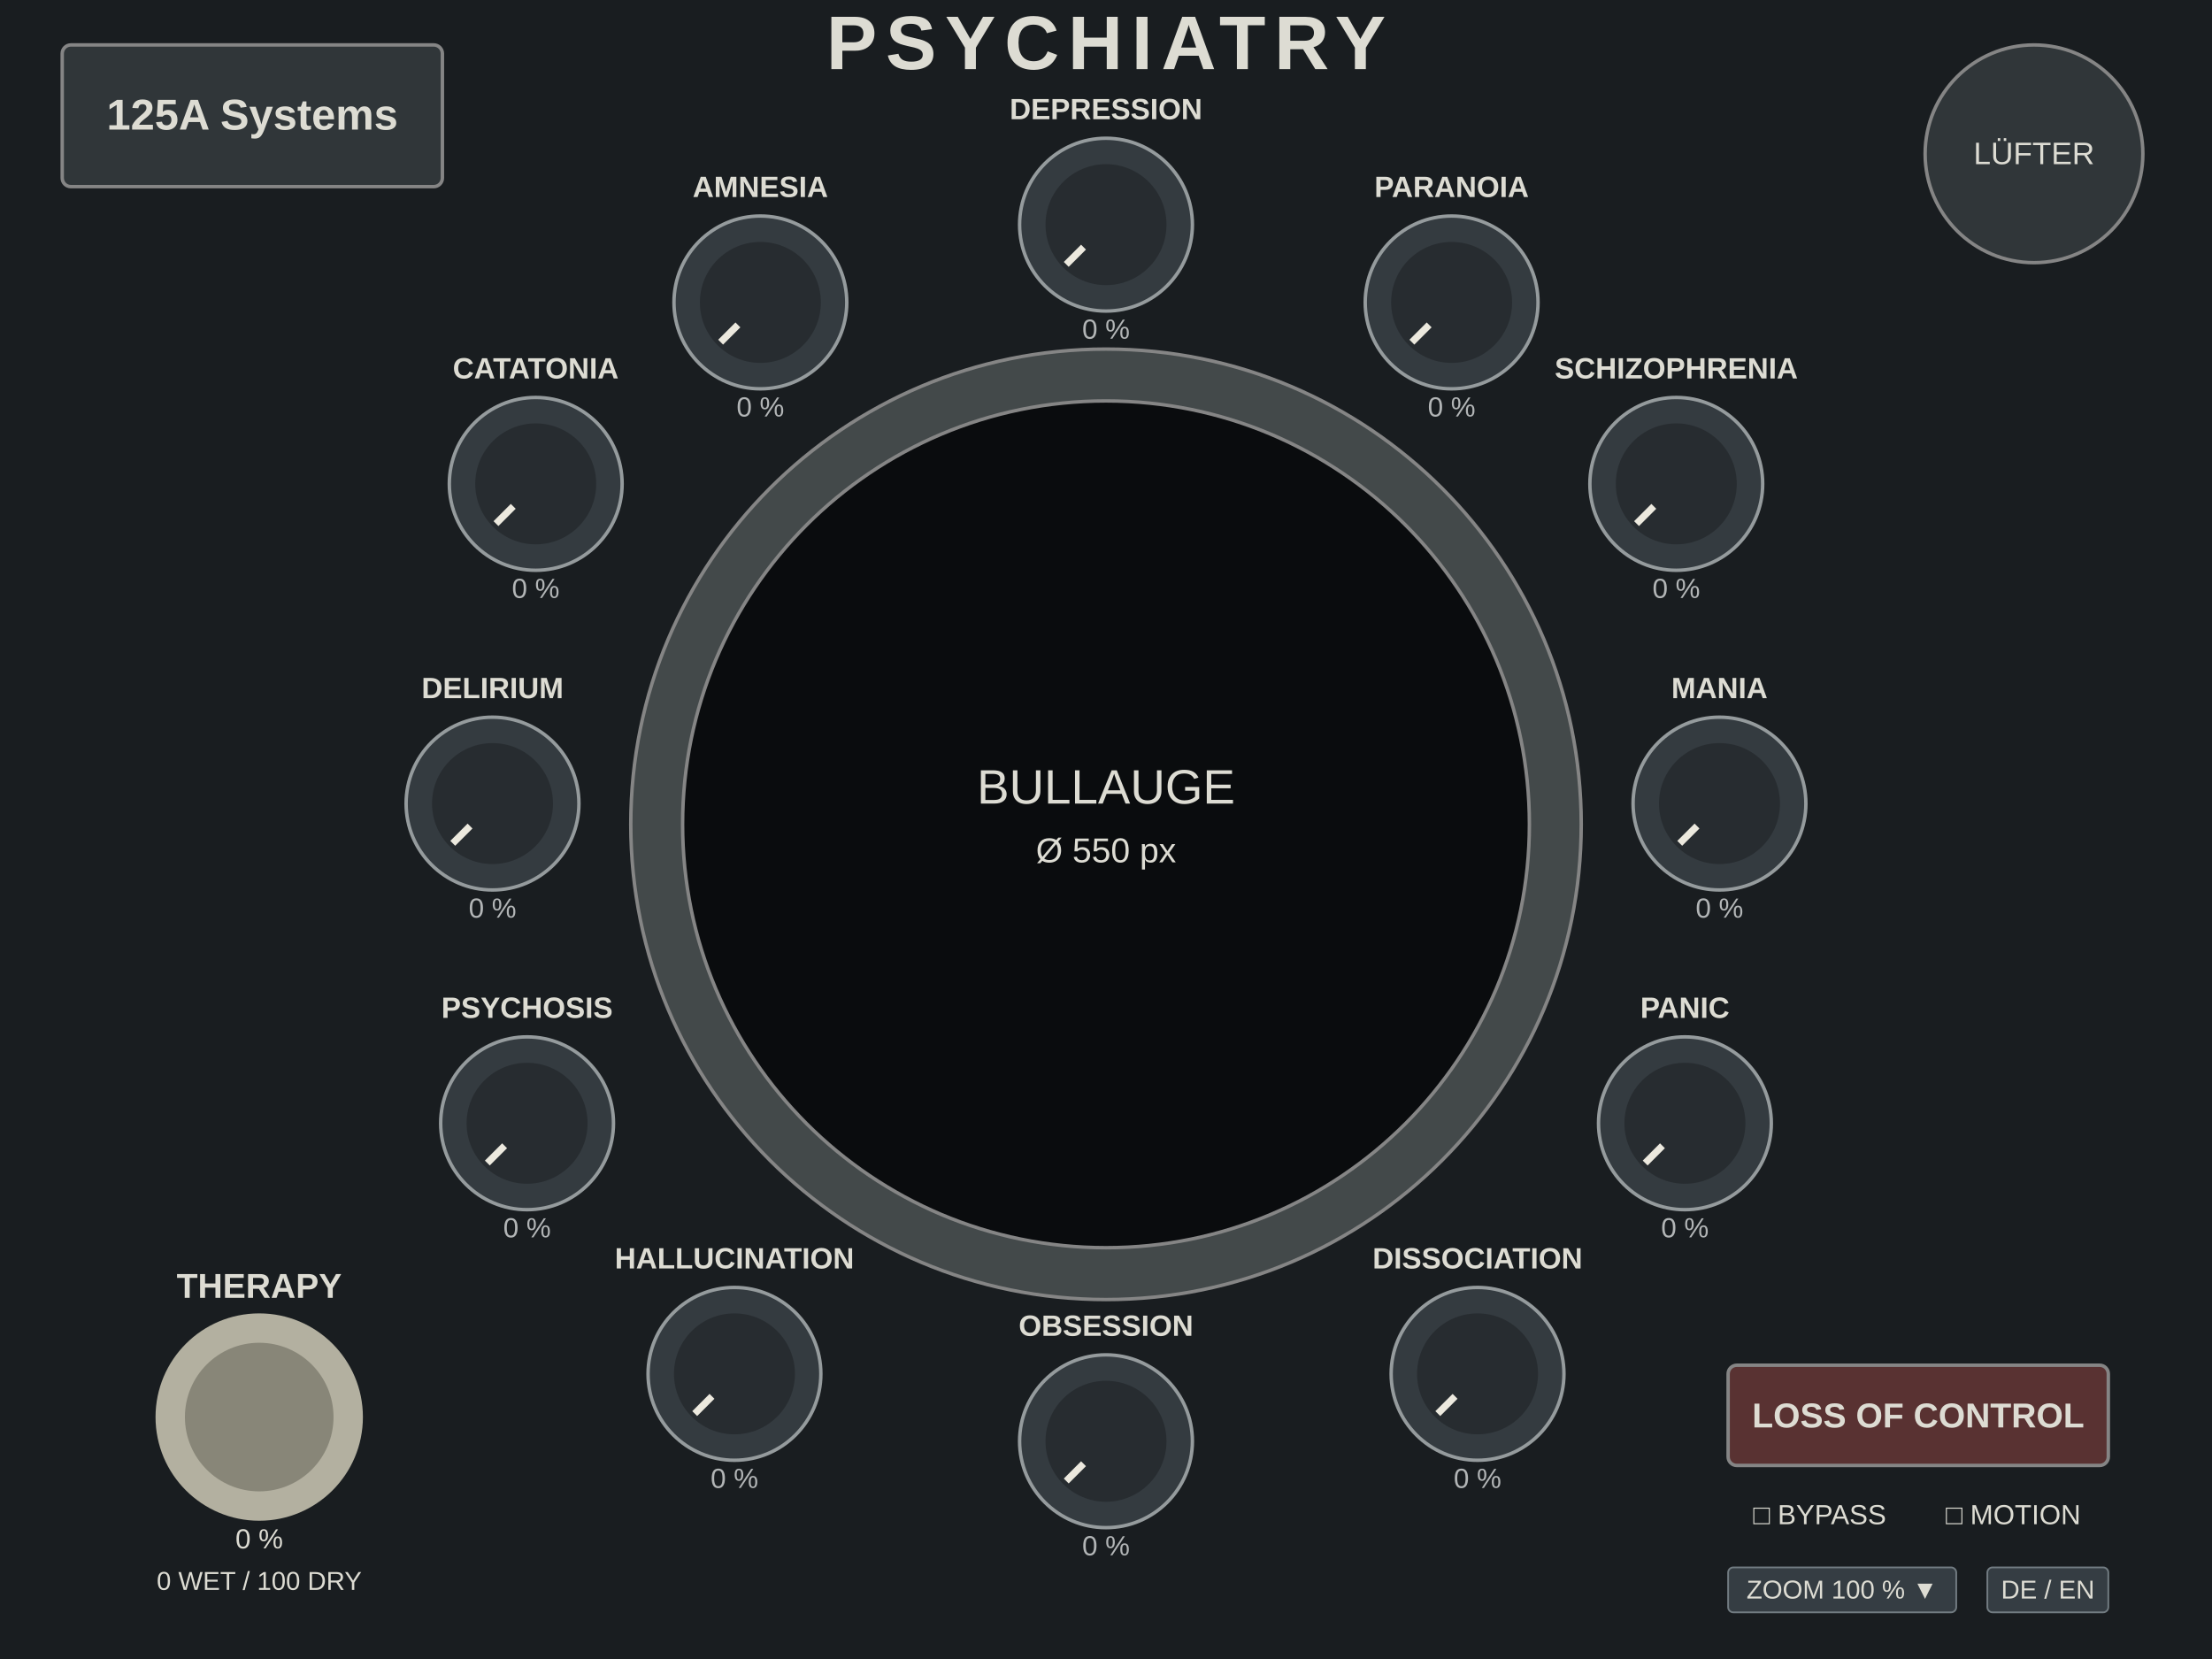
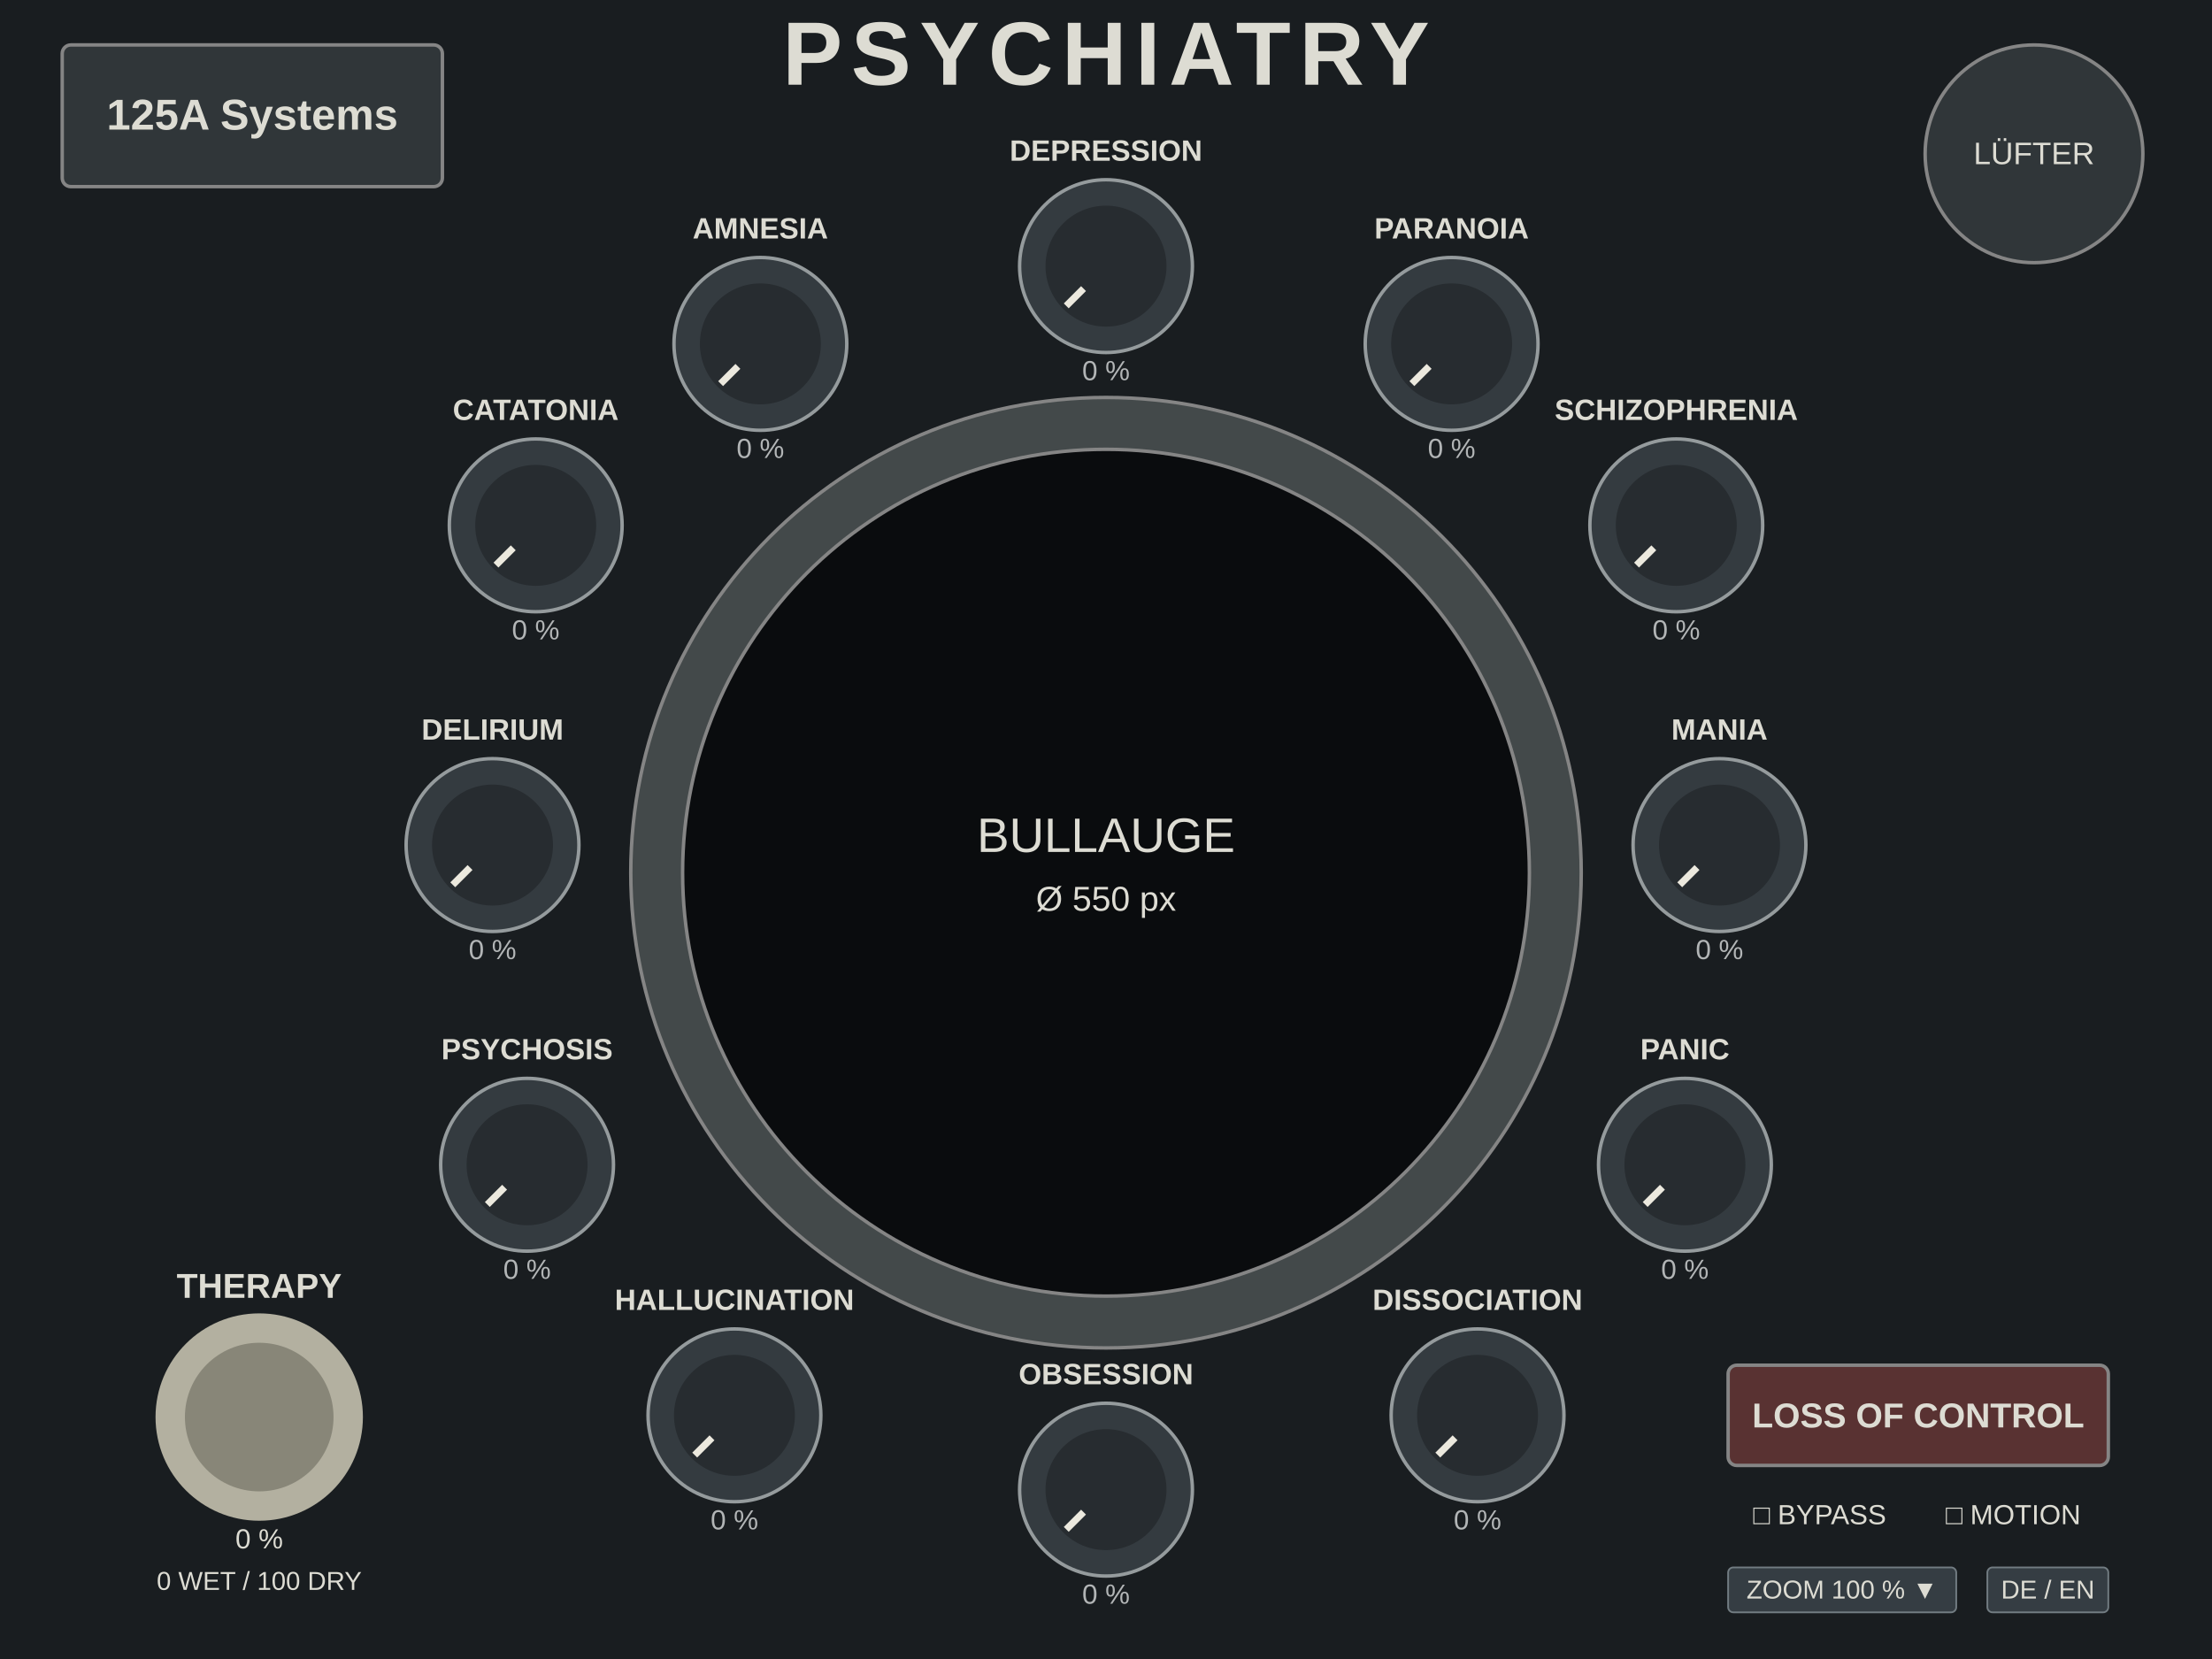
<svg xmlns="http://www.w3.org/2000/svg" viewBox="0 0 1280 960" width="1280" height="960">
  <rect width="1280" height="960" fill="#191d20" />
  <g fill="#303639" stroke="#858585" stroke-width="2">
    <rect x="36" y="26" width="220" height="82" rx="5" />
    <circle cx="1177" cy="89" r="63" />
-     <circle cx="640" cy="477" r="275" fill="#43494a" />
-     <circle cx="640" cy="477" r="245" fill="#0a0c0e" />
+     <circle cx="640" cy="505" r="275" fill="#43494a" />
+     <circle cx="640" cy="505" r="245" fill="#0a0c0e" />
    <rect x="1000" y="790" width="220" height="58" rx="5" fill="#593232" />
  </g>
  <g font-family="Arial,sans-serif" text-anchor="middle" fill="#dddcd3">
    <text x="146" y="75" font-size="25" font-weight="bold">125A Systems</text>
-     <text x="640" y="40" font-size="44" font-weight="bold" letter-spacing="5">PSYCHIATRY</text>
+     <text x="640" y="49" font-size="52" font-weight="bold" letter-spacing="5">PSYCHIATRY</text>
    <text x="1177" y="95" font-size="18">LÜFTER</text>
-     <text x="640" y="465" font-size="28">BULLAUGE</text>
-     <text x="640" y="499" font-size="20">Ø 550 px</text>
-     <circle cx="640" cy="130" r="50" fill="#343b40" stroke="#959b9d" stroke-width="2" />
-     <circle cx="640" cy="130" r="35" fill="#272c30" />
-     <path d="M 617 153 L 627 143" stroke="#ece9de" stroke-width="4" />
-     <text x="640" y="69" font-size="17" font-weight="bold">DEPRESSION</text>
-     <text x="640" y="196" font-size="16" fill="#b2b5b6">0 %</text>
-     <circle cx="840" cy="175" r="50" fill="#343b40" stroke="#959b9d" stroke-width="2" />
-     <circle cx="840" cy="175" r="35" fill="#272c30" />
-     <path d="M 817 198 L 827 188" stroke="#ece9de" stroke-width="4" />
-     <text x="840" y="114" font-size="17" font-weight="bold">PARANOIA</text>
-     <text x="840" y="241" font-size="16" fill="#b2b5b6">0 %</text>
-     <circle cx="970" cy="280" r="50" fill="#343b40" stroke="#959b9d" stroke-width="2" />
-     <circle cx="970" cy="280" r="35" fill="#272c30" />
-     <path d="M 947 303 L 957 293" stroke="#ece9de" stroke-width="4" />
-     <text x="970" y="219" font-size="17" font-weight="bold">SCHIZOPHRENIA</text>
-     <text x="970" y="346" font-size="16" fill="#b2b5b6">0 %</text>
-     <circle cx="995" cy="465" r="50" fill="#343b40" stroke="#959b9d" stroke-width="2" />
-     <circle cx="995" cy="465" r="35" fill="#272c30" />
-     <path d="M 972 488 L 982 478" stroke="#ece9de" stroke-width="4" />
-     <text x="995" y="404" font-size="17" font-weight="bold">MANIA</text>
-     <text x="995" y="531" font-size="16" fill="#b2b5b6">0 %</text>
-     <circle cx="975" cy="650" r="50" fill="#343b40" stroke="#959b9d" stroke-width="2" />
-     <circle cx="975" cy="650" r="35" fill="#272c30" />
-     <path d="M 952 673 L 962 663" stroke="#ece9de" stroke-width="4" />
-     <text x="975" y="589" font-size="17" font-weight="bold">PANIC</text>
-     <text x="975" y="716" font-size="16" fill="#b2b5b6">0 %</text>
-     <circle cx="855" cy="795" r="50" fill="#343b40" stroke="#959b9d" stroke-width="2" />
-     <circle cx="855" cy="795" r="35" fill="#272c30" />
-     <path d="M 832 818 L 842 808" stroke="#ece9de" stroke-width="4" />
-     <text x="855" y="734" font-size="17" font-weight="bold">DISSOCIATION</text>
-     <text x="855" y="861" font-size="16" fill="#b2b5b6">0 %</text>
-     <circle cx="640" cy="834" r="50" fill="#343b40" stroke="#959b9d" stroke-width="2" />
-     <circle cx="640" cy="834" r="35" fill="#272c30" />
-     <path d="M 617 857 L 627 847" stroke="#ece9de" stroke-width="4" />
-     <text x="640" y="773" font-size="17" font-weight="bold">OBSESSION</text>
-     <text x="640" y="900" font-size="16" fill="#b2b5b6">0 %</text>
-     <circle cx="425" cy="795" r="50" fill="#343b40" stroke="#959b9d" stroke-width="2" />
-     <circle cx="425" cy="795" r="35" fill="#272c30" />
-     <path d="M 402 818 L 412 808" stroke="#ece9de" stroke-width="4" />
-     <text x="425" y="734" font-size="17" font-weight="bold">HALLUCINATION</text>
-     <text x="425" y="861" font-size="16" fill="#b2b5b6">0 %</text>
-     <circle cx="305" cy="650" r="50" fill="#343b40" stroke="#959b9d" stroke-width="2" />
-     <circle cx="305" cy="650" r="35" fill="#272c30" />
-     <path d="M 282 673 L 292 663" stroke="#ece9de" stroke-width="4" />
-     <text x="305" y="589" font-size="17" font-weight="bold">PSYCHOSIS</text>
-     <text x="305" y="716" font-size="16" fill="#b2b5b6">0 %</text>
-     <circle cx="285" cy="465" r="50" fill="#343b40" stroke="#959b9d" stroke-width="2" />
-     <circle cx="285" cy="465" r="35" fill="#272c30" />
-     <path d="M 262 488 L 272 478" stroke="#ece9de" stroke-width="4" />
-     <text x="285" y="404" font-size="17" font-weight="bold">DELIRIUM</text>
-     <text x="285" y="531" font-size="16" fill="#b2b5b6">0 %</text>
-     <circle cx="310" cy="280" r="50" fill="#343b40" stroke="#959b9d" stroke-width="2" />
-     <circle cx="310" cy="280" r="35" fill="#272c30" />
-     <path d="M 287 303 L 297 293" stroke="#ece9de" stroke-width="4" />
-     <text x="310" y="219" font-size="17" font-weight="bold">CATATONIA</text>
-     <text x="310" y="346" font-size="16" fill="#b2b5b6">0 %</text>
-     <circle cx="440" cy="175" r="50" fill="#343b40" stroke="#959b9d" stroke-width="2" />
-     <circle cx="440" cy="175" r="35" fill="#272c30" />
-     <path d="M 417 198 L 427 188" stroke="#ece9de" stroke-width="4" />
-     <text x="440" y="114" font-size="17" font-weight="bold">AMNESIA</text>
-     <text x="440" y="241" font-size="16" fill="#b2b5b6">0 %</text>
+     <text x="640" y="493" font-size="28">BULLAUGE</text>
+     <text x="640" y="527" font-size="20">Ø 550 px</text>
+     <circle cx="640" cy="154" r="50" fill="#343b40" stroke="#959b9d" stroke-width="2" />
+     <circle cx="640" cy="154" r="35" fill="#272c30" />
+     <path d="M 617 177 L 627 167" stroke="#ece9de" stroke-width="4" />
+     <text x="640" y="93" font-size="17" font-weight="bold">DEPRESSION</text>
+     <text x="640" y="220" font-size="16" fill="#b2b5b6">0 %</text>
+     <circle cx="840" cy="199" r="50" fill="#343b40" stroke="#959b9d" stroke-width="2" />
+     <circle cx="840" cy="199" r="35" fill="#272c30" />
+     <path d="M 817 222 L 827 212" stroke="#ece9de" stroke-width="4" />
+     <text x="840" y="138" font-size="17" font-weight="bold">PARANOIA</text>
+     <text x="840" y="265" font-size="16" fill="#b2b5b6">0 %</text>
+     <circle cx="970" cy="304" r="50" fill="#343b40" stroke="#959b9d" stroke-width="2" />
+     <circle cx="970" cy="304" r="35" fill="#272c30" />
+     <path d="M 947 327 L 957 317" stroke="#ece9de" stroke-width="4" />
+     <text x="970" y="243" font-size="17" font-weight="bold">SCHIZOPHRENIA</text>
+     <text x="970" y="370" font-size="16" fill="#b2b5b6">0 %</text>
+     <circle cx="995" cy="489" r="50" fill="#343b40" stroke="#959b9d" stroke-width="2" />
+     <circle cx="995" cy="489" r="35" fill="#272c30" />
+     <path d="M 972 512 L 982 502" stroke="#ece9de" stroke-width="4" />
+     <text x="995" y="428" font-size="17" font-weight="bold">MANIA</text>
+     <text x="995" y="555" font-size="16" fill="#b2b5b6">0 %</text>
+     <circle cx="975" cy="674" r="50" fill="#343b40" stroke="#959b9d" stroke-width="2" />
+     <circle cx="975" cy="674" r="35" fill="#272c30" />
+     <path d="M 952 697 L 962 687" stroke="#ece9de" stroke-width="4" />
+     <text x="975" y="613" font-size="17" font-weight="bold">PANIC</text>
+     <text x="975" y="740" font-size="16" fill="#b2b5b6">0 %</text>
+     <circle cx="855" cy="819" r="50" fill="#343b40" stroke="#959b9d" stroke-width="2" />
+     <circle cx="855" cy="819" r="35" fill="#272c30" />
+     <path d="M 832 842 L 842 832" stroke="#ece9de" stroke-width="4" />
+     <text x="855" y="758" font-size="17" font-weight="bold">DISSOCIATION</text>
+     <text x="855" y="885" font-size="16" fill="#b2b5b6">0 %</text>
+     <circle cx="640" cy="862" r="50" fill="#343b40" stroke="#959b9d" stroke-width="2" />
+     <circle cx="640" cy="862" r="35" fill="#272c30" />
+     <path d="M 617 885 L 627 875" stroke="#ece9de" stroke-width="4" />
+     <text x="640" y="801" font-size="17" font-weight="bold">OBSESSION</text>
+     <text x="640" y="928" font-size="16" fill="#b2b5b6">0 %</text>
+     <circle cx="425" cy="819" r="50" fill="#343b40" stroke="#959b9d" stroke-width="2" />
+     <circle cx="425" cy="819" r="35" fill="#272c30" />
+     <path d="M 402 842 L 412 832" stroke="#ece9de" stroke-width="4" />
+     <text x="425" y="758" font-size="17" font-weight="bold">HALLUCINATION</text>
+     <text x="425" y="885" font-size="16" fill="#b2b5b6">0 %</text>
+     <circle cx="305" cy="674" r="50" fill="#343b40" stroke="#959b9d" stroke-width="2" />
+     <circle cx="305" cy="674" r="35" fill="#272c30" />
+     <path d="M 282 697 L 292 687" stroke="#ece9de" stroke-width="4" />
+     <text x="305" y="613" font-size="17" font-weight="bold">PSYCHOSIS</text>
+     <text x="305" y="740" font-size="16" fill="#b2b5b6">0 %</text>
+     <circle cx="285" cy="489" r="50" fill="#343b40" stroke="#959b9d" stroke-width="2" />
+     <circle cx="285" cy="489" r="35" fill="#272c30" />
+     <path d="M 262 512 L 272 502" stroke="#ece9de" stroke-width="4" />
+     <text x="285" y="428" font-size="17" font-weight="bold">DELIRIUM</text>
+     <text x="285" y="555" font-size="16" fill="#b2b5b6">0 %</text>
+     <circle cx="310" cy="304" r="50" fill="#343b40" stroke="#959b9d" stroke-width="2" />
+     <circle cx="310" cy="304" r="35" fill="#272c30" />
+     <path d="M 287 327 L 297 317" stroke="#ece9de" stroke-width="4" />
+     <text x="310" y="243" font-size="17" font-weight="bold">CATATONIA</text>
+     <text x="310" y="370" font-size="16" fill="#b2b5b6">0 %</text>
+     <circle cx="440" cy="199" r="50" fill="#343b40" stroke="#959b9d" stroke-width="2" />
+     <circle cx="440" cy="199" r="35" fill="#272c30" />
+     <path d="M 417 222 L 427 212" stroke="#ece9de" stroke-width="4" />
+     <text x="440" y="138" font-size="17" font-weight="bold">AMNESIA</text>
+     <text x="440" y="265" font-size="16" fill="#b2b5b6">0 %</text>
    <text x="150" y="751" font-size="20" font-weight="bold">THERAPY</text>
    <circle cx="150" cy="820" r="60" fill="#b3b0a0" />
    <circle cx="150" cy="820" r="43" fill="#888678" />
    <text x="150" y="896" font-size="16">0 %</text>
    <text x="150" y="920" font-size="15">0 WET / 100 DRY</text>
    <text x="1110" y="826" font-size="20" font-weight="bold">LOSS OF CONTROL</text>
    <text x="1053" y="882" font-size="16">□ BYPASS</text>
    <text x="1165" y="882" font-size="16">□ MOTION</text>
    <rect x="1000" y="907" width="132" height="26" rx="3" fill="#353d43" stroke="#727c82" />
    <text x="1066" y="925" font-size="15">ZOOM 100 % ▼</text>
    <rect x="1150" y="907" width="70" height="26" rx="3" fill="#353d43" stroke="#727c82" />
    <text x="1185" y="925" font-size="15">DE / EN</text>
  </g>
</svg>
